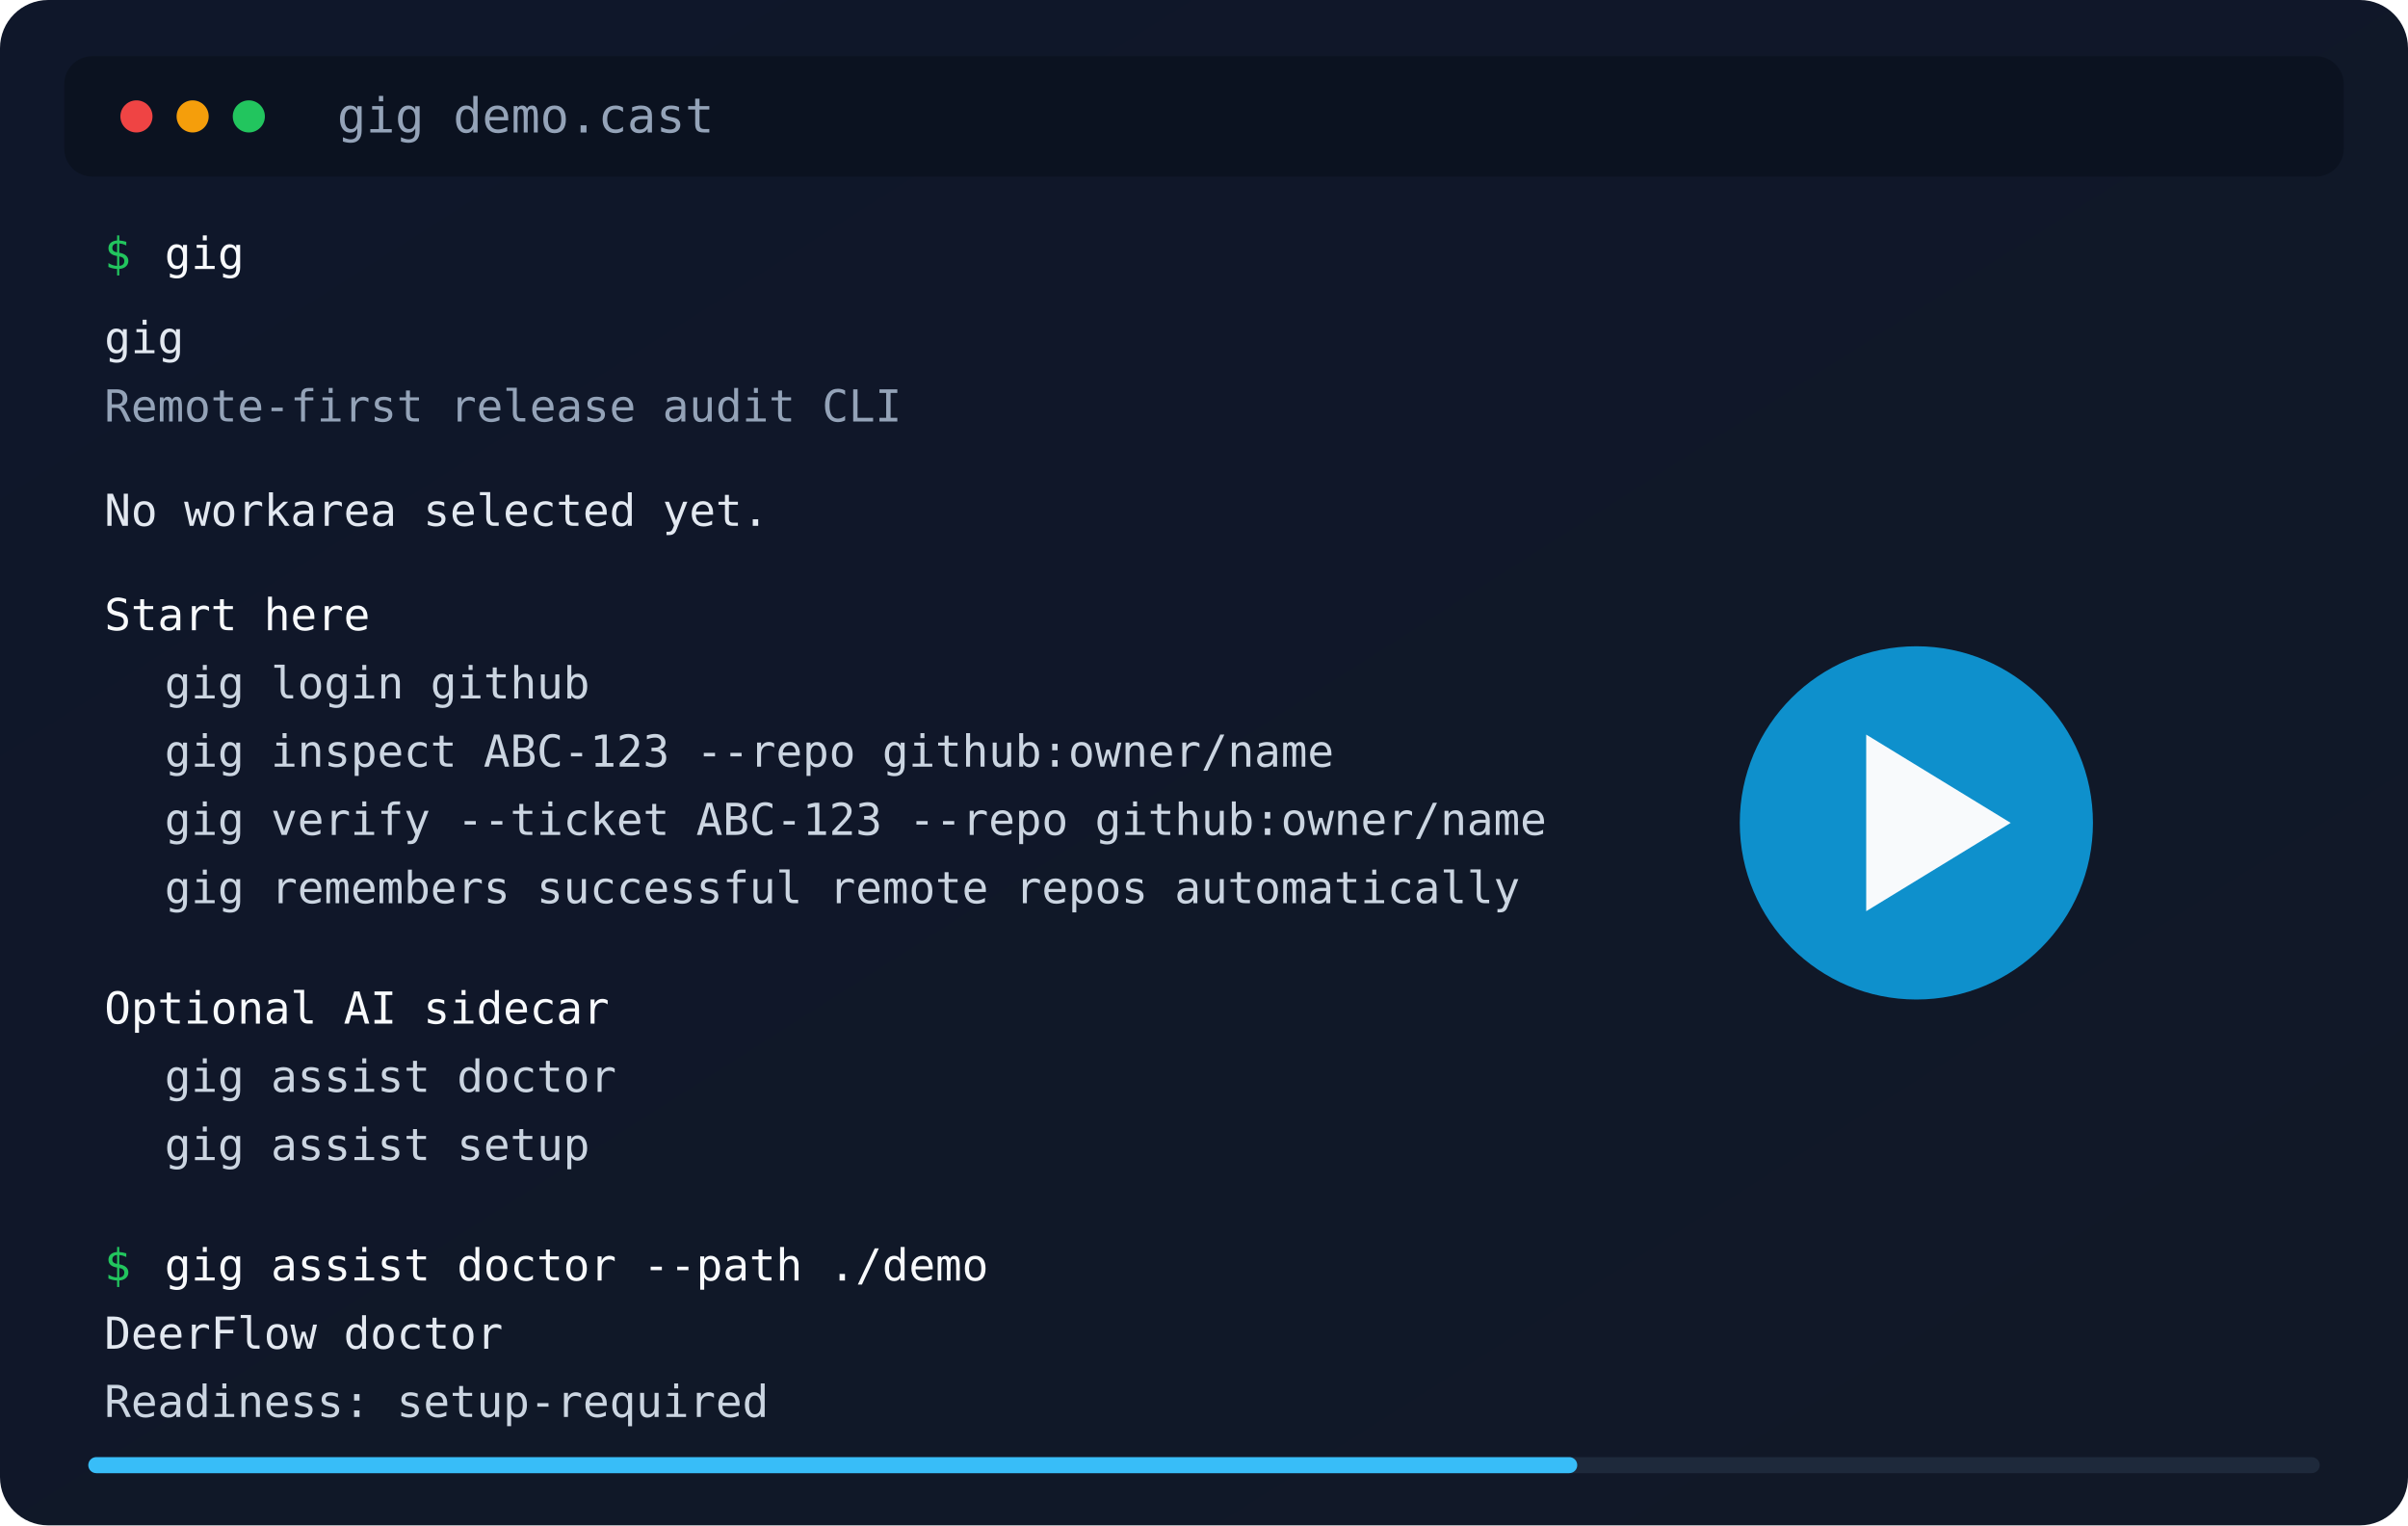
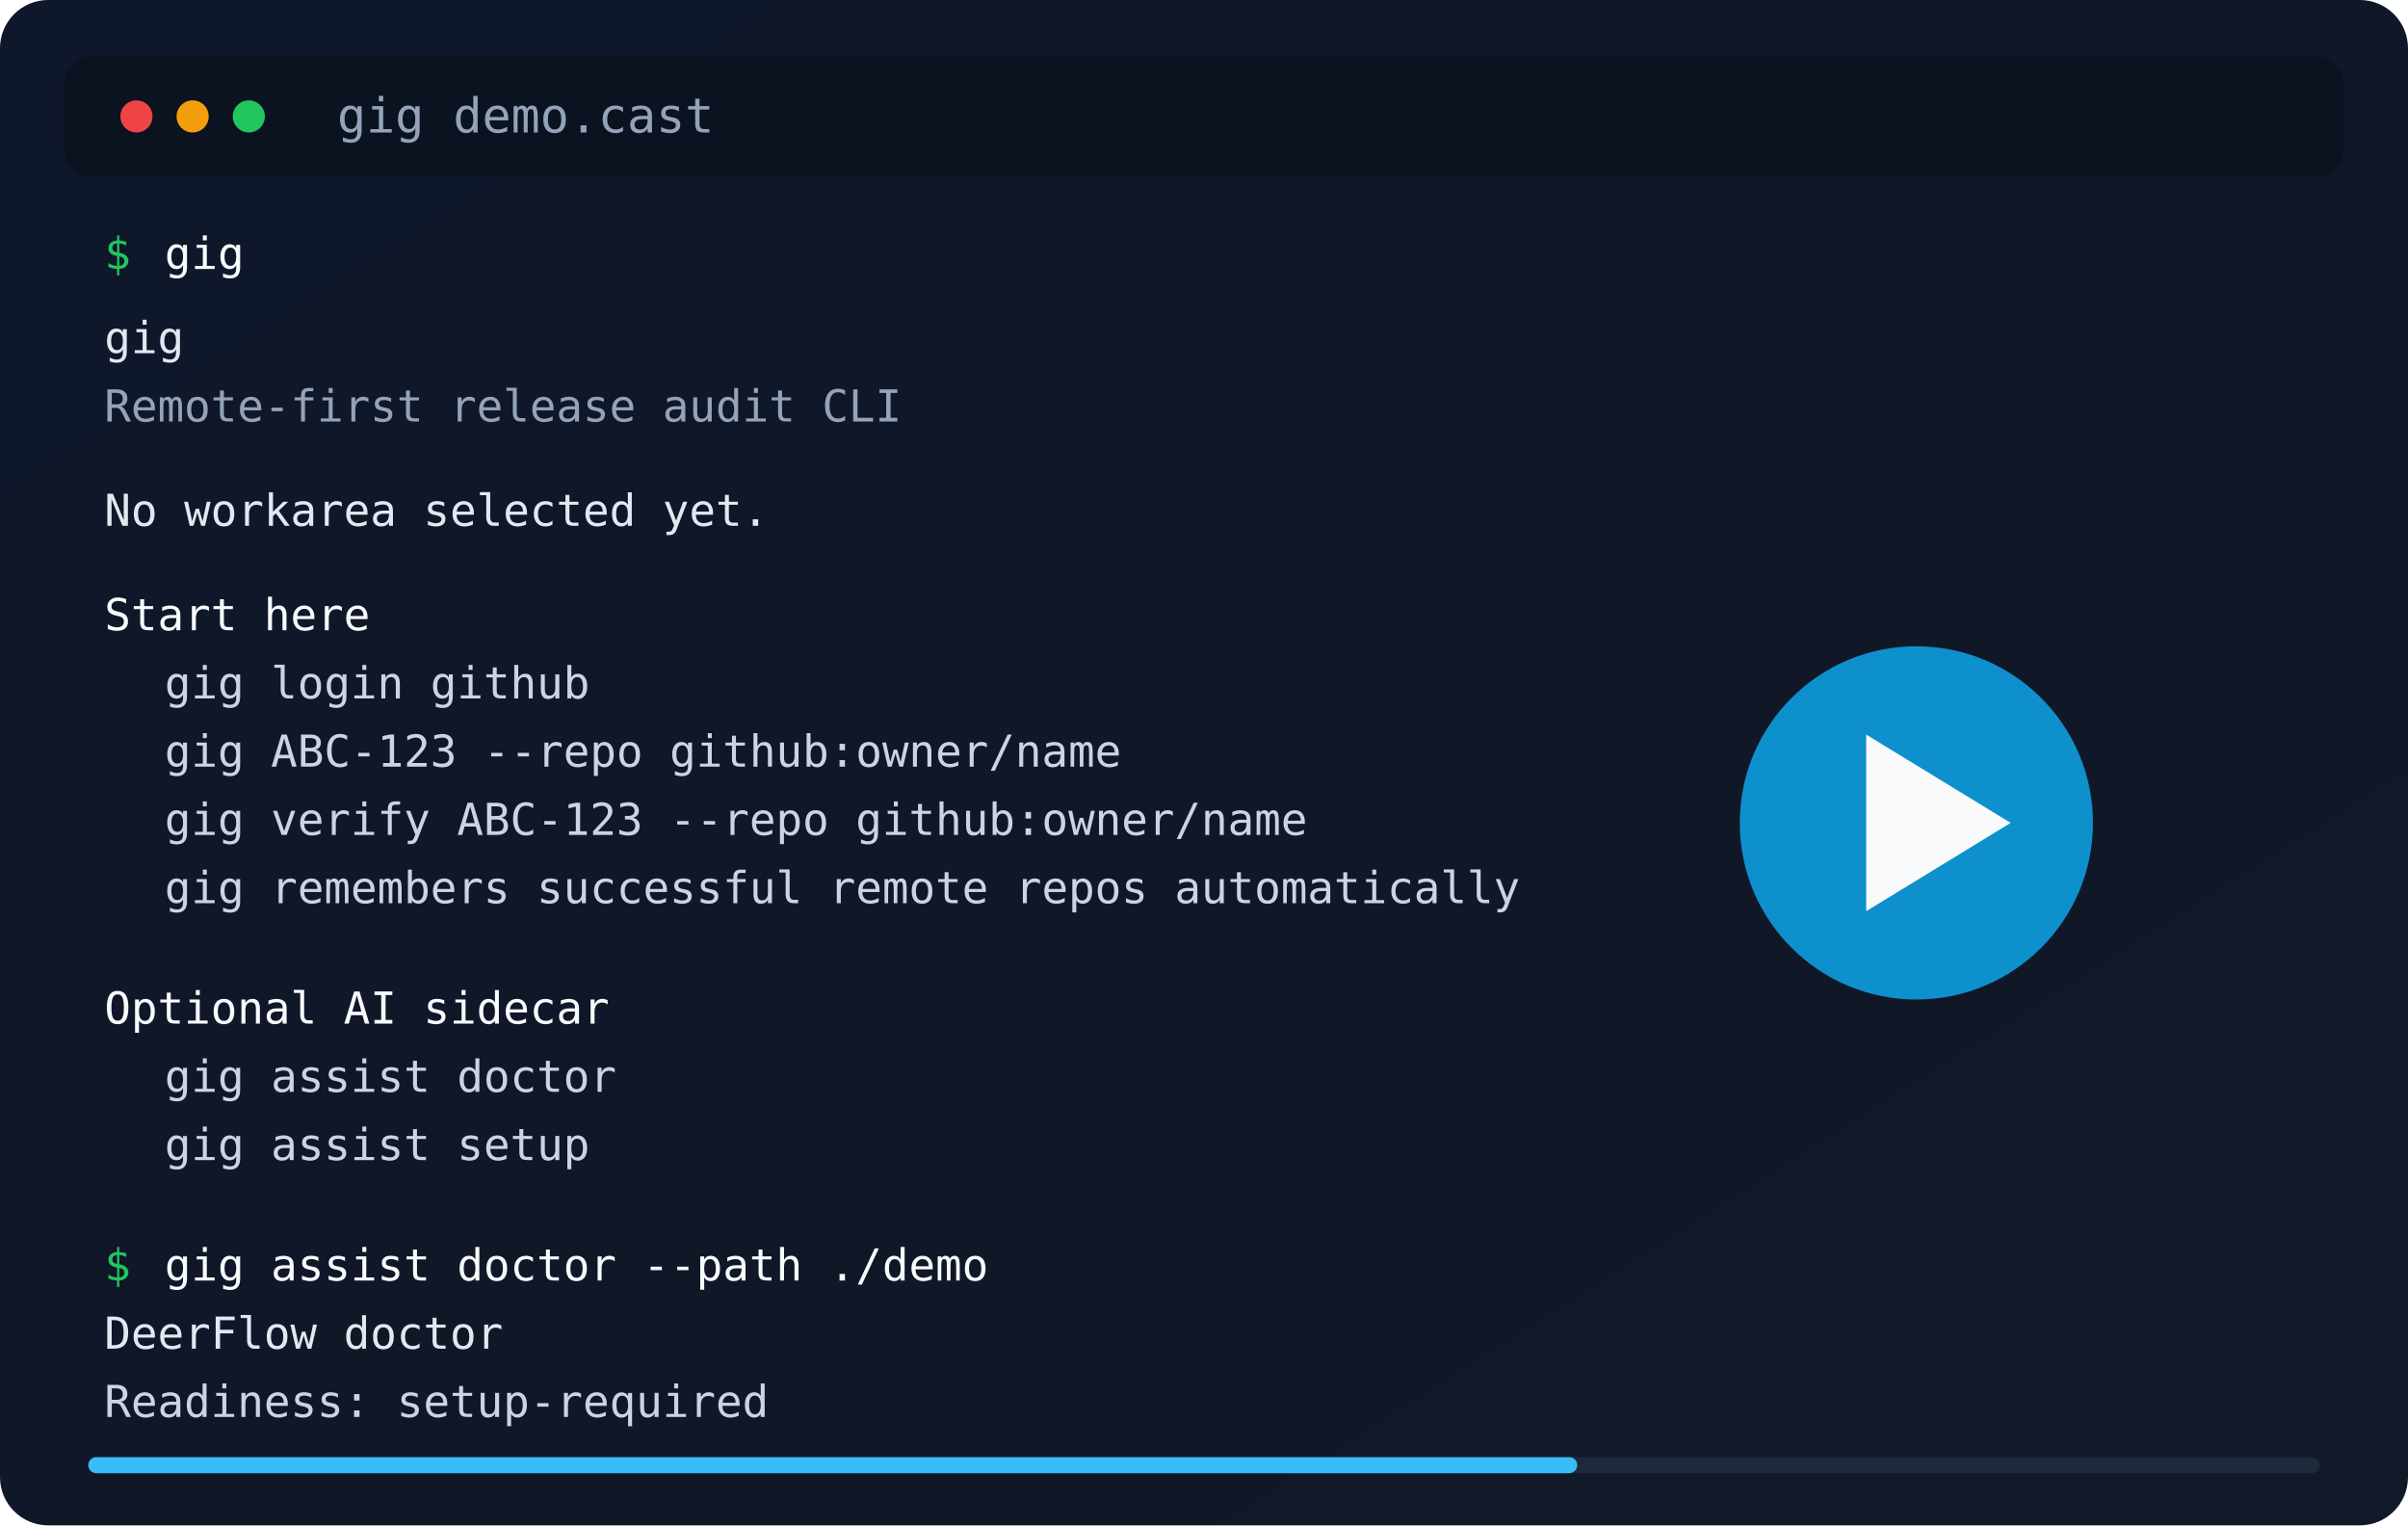
<svg xmlns="http://www.w3.org/2000/svg" width="1200" height="760" viewBox="0 0 1200 760" role="img" aria-labelledby="title desc">
  <defs>
    <linearGradient id="bg" x1="0" y1="0" x2="1" y2="1">
      <stop offset="0%" stop-color="#0f172a" />
      <stop offset="100%" stop-color="#111827" />
    </linearGradient>
  </defs>
  <rect width="1200" height="760" rx="24" fill="url(#bg)" />
  <rect x="32" y="28" width="1136" height="60" rx="14" fill="#0b1220" />
  <circle cx="68" cy="58" r="8" fill="#ef4444" />
  <circle cx="96" cy="58" r="8" fill="#f59e0b" />
  <circle cx="124" cy="58" r="8" fill="#22c55e" />
  <text x="168" y="66" fill="#94a3b8" font-family="Menlo, Monaco, Consolas, monospace" font-size="24">gig demo.cast</text>
  <g font-family="Menlo, Monaco, Consolas, monospace" font-size="22">
    <text x="52" y="134" fill="#22c55e">$</text>
    <text x="82" y="134" fill="#f8fafc">gig</text>
    <text x="52" y="176" fill="#e2e8f0">gig</text>
    <text x="52" y="210" fill="#94a3b8">Remote-first release audit CLI</text>
    <text x="52" y="262" fill="#e2e8f0">No workarea selected yet.</text>
    <text x="52" y="314" fill="#f8fafc">Start here</text>
    <text x="82" y="348" fill="#cbd5e1">gig login github</text>
-     <text x="82" y="382" fill="#cbd5e1">gig inspect ABC-123 --repo github:owner/name</text>
-     <text x="82" y="416" fill="#cbd5e1">gig verify --ticket ABC-123 --repo github:owner/name</text>
+     <text x="82" y="382" fill="#cbd5e1">gig ABC-123 --repo github:owner/name</text>
+     <text x="82" y="416" fill="#cbd5e1">gig verify ABC-123 --repo github:owner/name</text>
    <text x="82" y="450" fill="#cbd5e1">gig remembers successful remote repos automatically</text>
    <text x="52" y="510" fill="#f8fafc">Optional AI sidecar</text>
    <text x="82" y="544" fill="#cbd5e1">gig assist doctor</text>
    <text x="82" y="578" fill="#cbd5e1">gig assist setup</text>
    <text x="52" y="638" fill="#22c55e">$</text>
    <text x="82" y="638" fill="#f8fafc">gig assist doctor --path ./demo</text>
    <text x="52" y="672" fill="#e2e8f0">DeerFlow doctor</text>
    <text x="52" y="706" fill="#cbd5e1">Readiness: setup-required</text>
  </g>
  <circle cx="955" cy="410" r="88" fill="#0ea5e9" opacity="0.85" />
  <polygon points="930,366 930,454 1002,410" fill="#f8fafc" />
  <rect x="44" y="726" width="1112" height="8" rx="4" fill="#1e293b" />
  <rect x="44" y="726" width="742" height="8" rx="4" fill="#38bdf8" />
</svg>
